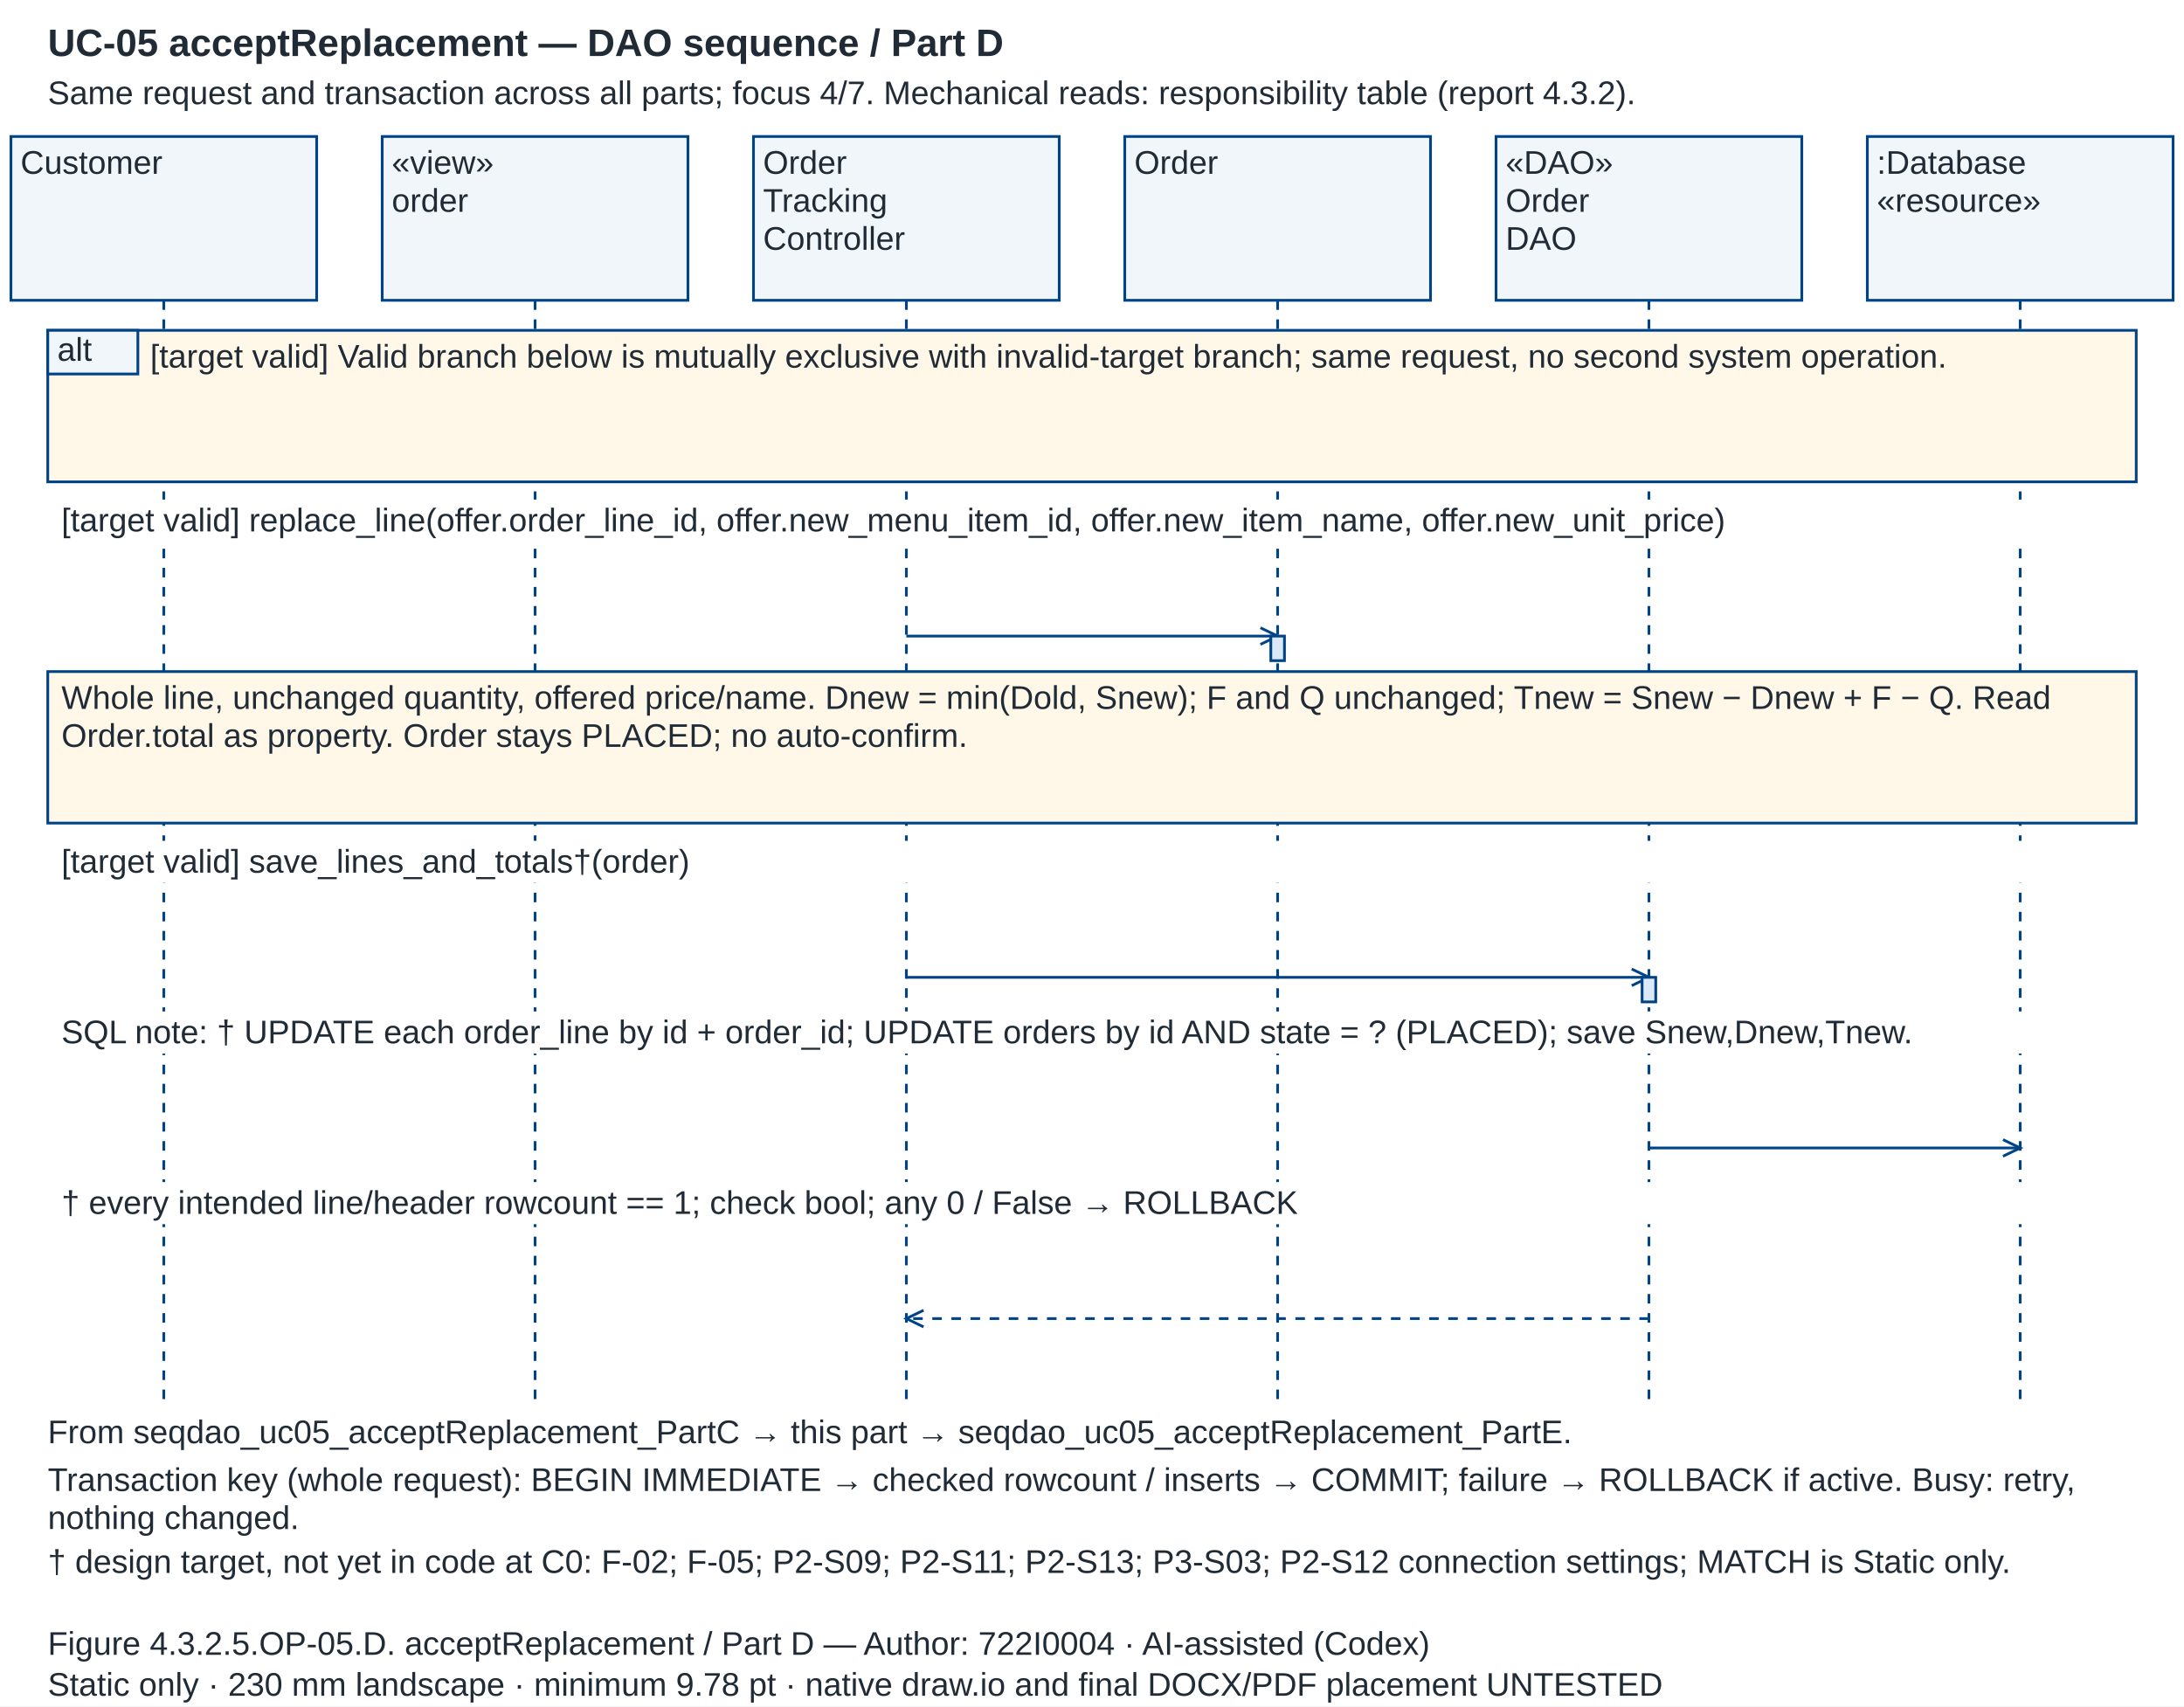
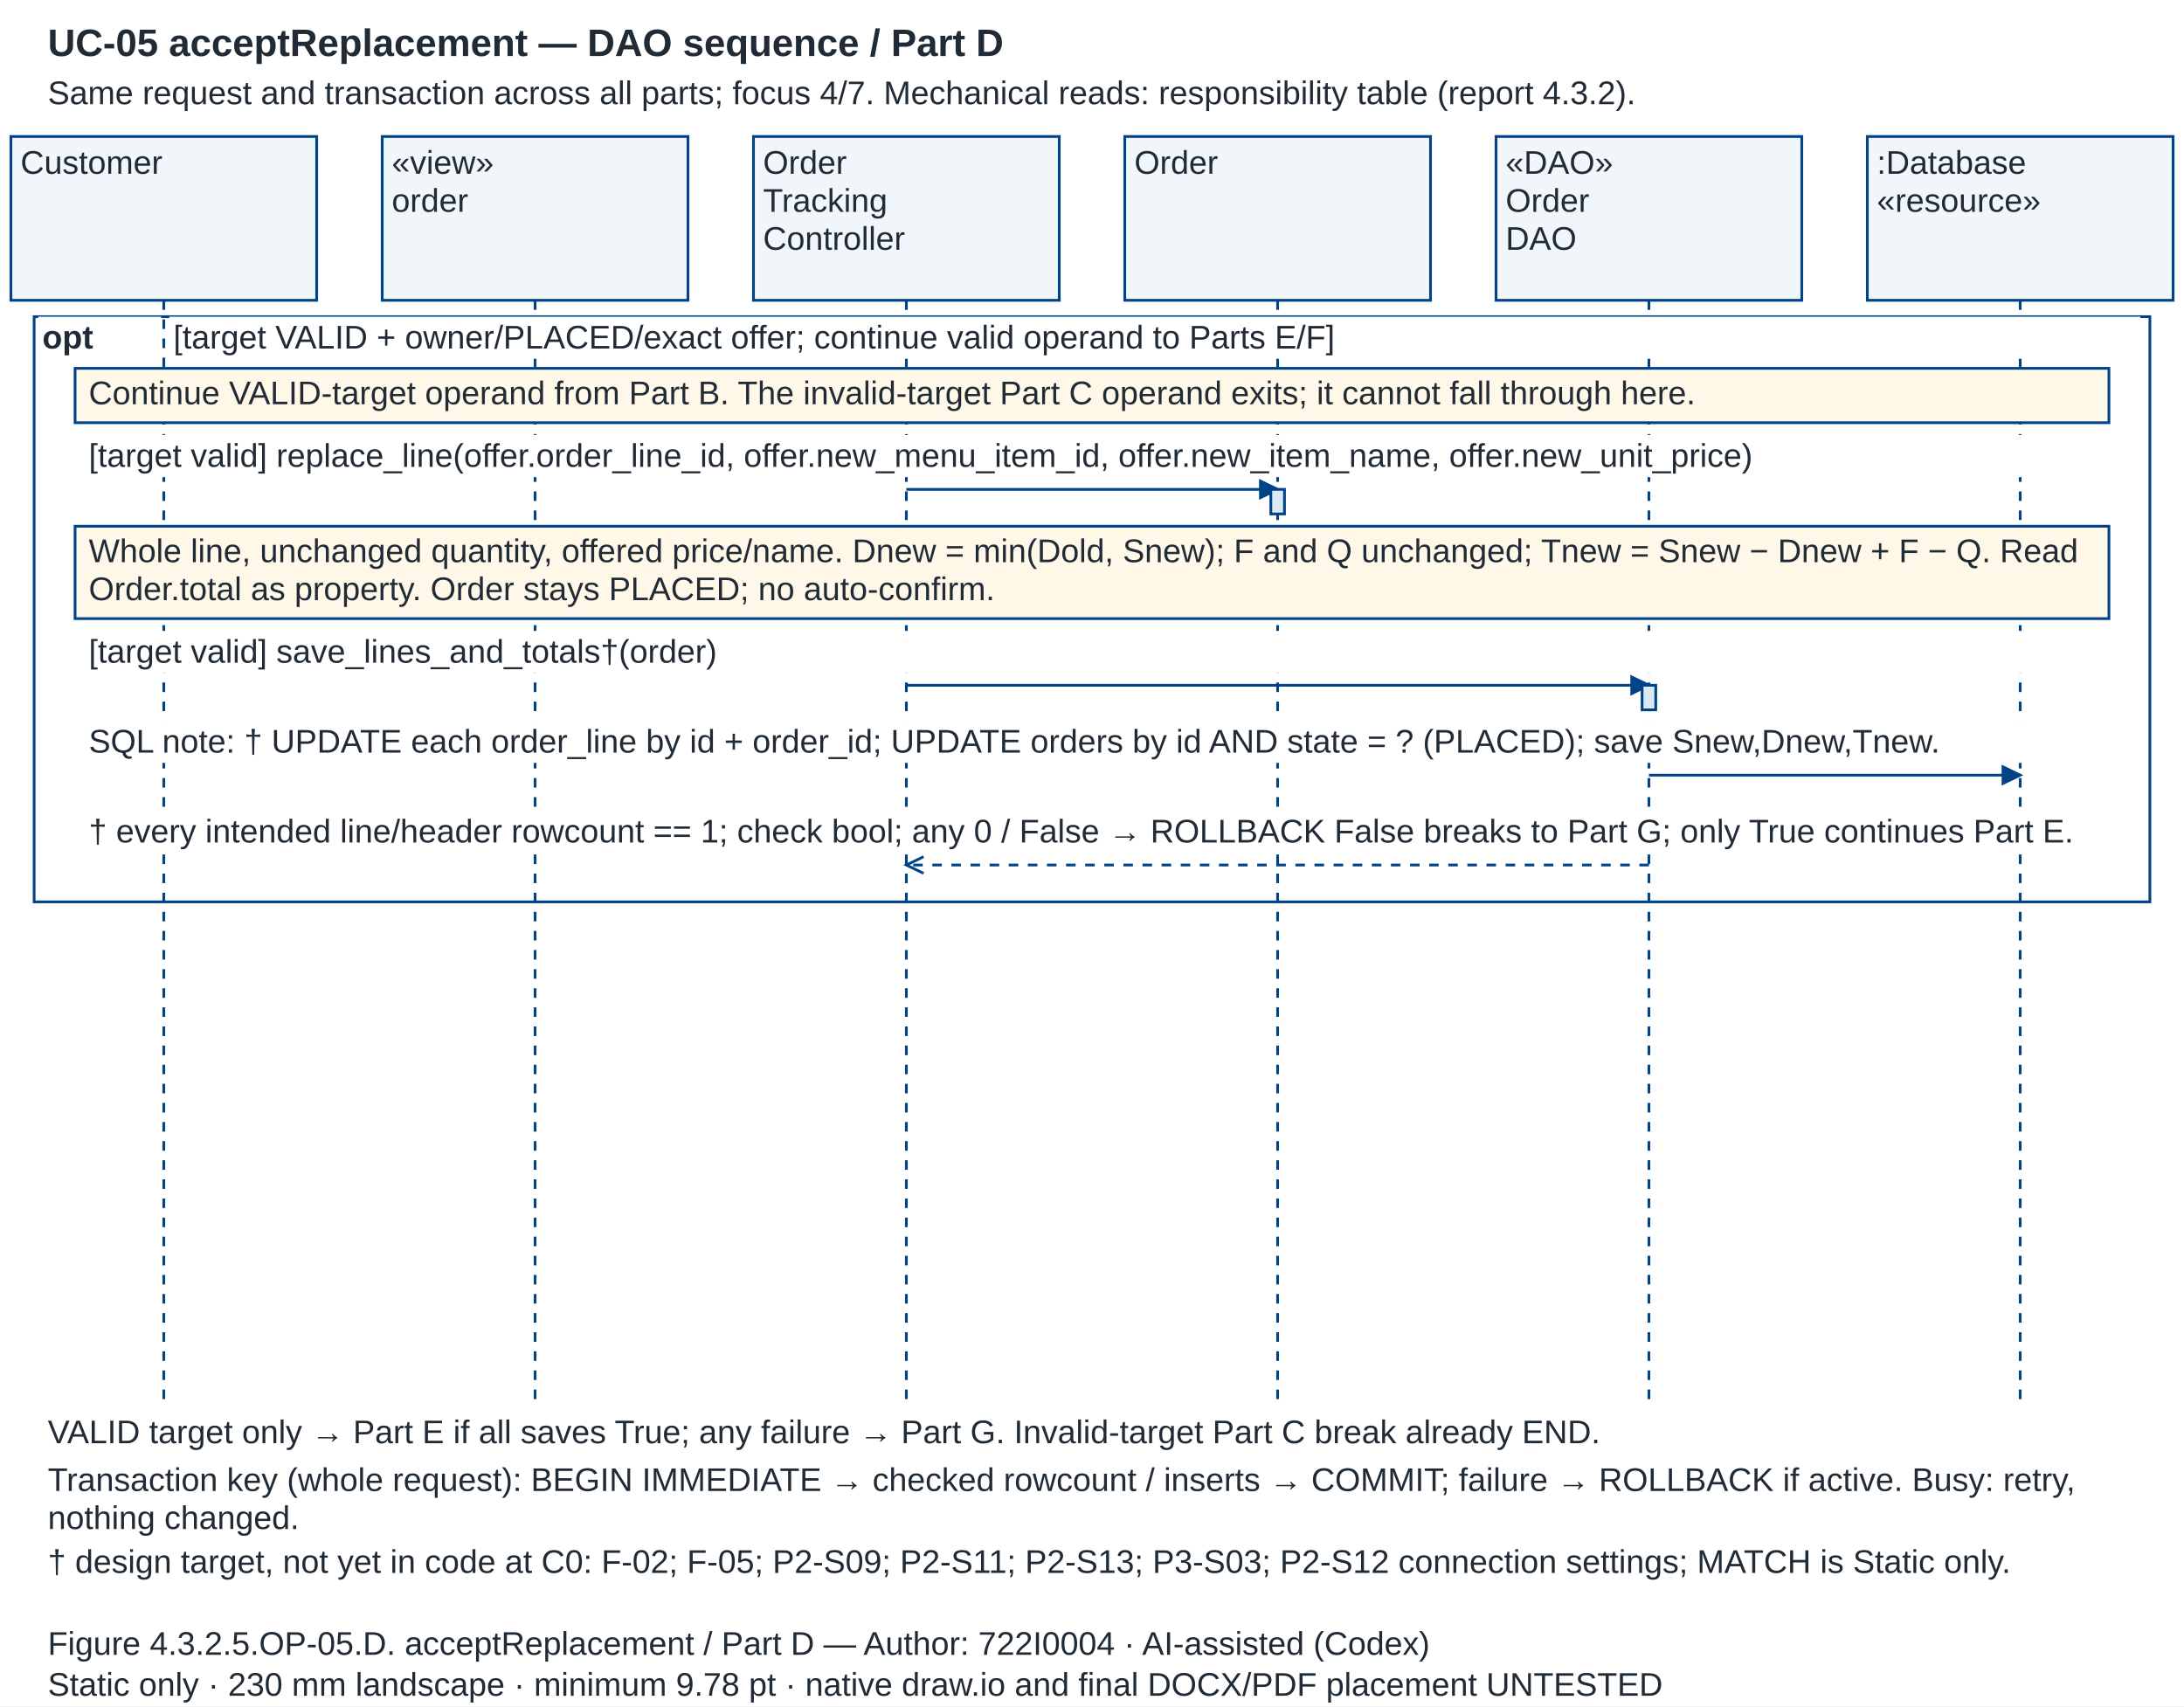
<svg xmlns="http://www.w3.org/2000/svg" width="1600" height="1250" viewBox="0 0 1600 1250">
  <rect width="100%" height="100%" fill="white" />
  <text x="35" y="41.04" font-family="Arial" font-size="28" font-weight="bold" fill="#202B36">UC-05 acceptReplacement — DAO sequence / Part D</text>
  <text x="35" y="76.32" font-family="Arial" font-size="24" font-weight="normal" fill="#202B36">Same request and transaction across all parts; focus 4/7. Mechanical reads: responsibility table (report 4.3.2).</text>
+   <rect data-fragment-id="fragment_seqdao_uc05_acceptReplacement_PartD_1" x="25" y="232" width="1550" height="428.72" fill="none" stroke="#004387" stroke-width="2" />
  <rect x="8.0" y="100" width="224" height="120" stroke="#004387" fill="#F1F6FA" stroke-width="2" />
  <text x="15.0" y="127.32" font-family="Arial" font-size="24" font-weight="normal" fill="#202B36">Customer</text>
-   <polyline points="120.0,220 120.0,1030" fill="none" stroke="#004387" stroke-width="2" stroke-dasharray="7 7" />
+   <polyline points="120.0,220 120.0,1026" fill="none" stroke="#004387" stroke-width="2" stroke-dasharray="7 7" />
  <rect x="280.0" y="100" width="224" height="120" stroke="#004387" fill="#F1F6FA" stroke-width="2" />
  <text x="287.0" y="127.32" font-family="Arial" font-size="24" font-weight="normal" fill="#202B36">«view»</text>
  <text x="287.0" y="155.16" font-family="Arial" font-size="24" font-weight="normal" fill="#202B36">order</text>
-   <polyline points="392.0,220 392.0,1030" fill="none" stroke="#004387" stroke-width="2" stroke-dasharray="7 7" />
+   <polyline points="392.0,220 392.0,1026" fill="none" stroke="#004387" stroke-width="2" stroke-dasharray="7 7" />
  <rect x="552.0" y="100" width="224" height="120" stroke="#004387" fill="#F1F6FA" stroke-width="2" />
  <text x="559.0" y="127.32" font-family="Arial" font-size="24" font-weight="normal" fill="#202B36">Order</text>
  <text x="559.0" y="155.16" font-family="Arial" font-size="24" font-weight="normal" fill="#202B36">Tracking</text>
  <text x="559.0" y="183.0" font-family="Arial" font-size="24" font-weight="normal" fill="#202B36">Controller</text>
-   <polyline points="664.0,220 664.0,1030" fill="none" stroke="#004387" stroke-width="2" stroke-dasharray="7 7" />
+   <polyline points="664.0,220 664.0,1026" fill="none" stroke="#004387" stroke-width="2" stroke-dasharray="7 7" />
  <rect x="824.0" y="100" width="224" height="120" stroke="#004387" fill="#F1F6FA" stroke-width="2" />
  <text x="831.0" y="127.32" font-family="Arial" font-size="24" font-weight="normal" fill="#202B36">Order</text>
-   <polyline points="936.0,220 936.0,1030" fill="none" stroke="#004387" stroke-width="2" stroke-dasharray="7 7" />
+   <polyline points="936.0,220 936.0,1026" fill="none" stroke="#004387" stroke-width="2" stroke-dasharray="7 7" />
  <rect x="1096.0" y="100" width="224" height="120" stroke="#004387" fill="#F1F6FA" stroke-width="2" />
  <text x="1103.0" y="127.32" font-family="Arial" font-size="24" font-weight="normal" fill="#202B36">«DAO»</text>
  <text x="1103.0" y="155.16" font-family="Arial" font-size="24" font-weight="normal" fill="#202B36">Order</text>
  <text x="1103.0" y="183.0" font-family="Arial" font-size="24" font-weight="normal" fill="#202B36">DAO</text>
-   <polyline points="1208.0,220 1208.0,1030" fill="none" stroke="#004387" stroke-width="2" stroke-dasharray="7 7" />
+   <polyline points="1208.0,220 1208.0,1026" fill="none" stroke="#004387" stroke-width="2" stroke-dasharray="7 7" />
  <rect x="1368.0" y="100" width="224" height="120" stroke="#004387" fill="#F1F6FA" stroke-width="2" />
  <text x="1375.0" y="127.32" font-family="Arial" font-size="24" font-weight="normal" fill="#202B36">:Database</text>
  <text x="1375.0" y="155.16" font-family="Arial" font-size="24" font-weight="normal" fill="#202B36">«resource»</text>
-   <polyline points="1480.0,220 1480.0,1030" fill="none" stroke="#004387" stroke-width="2" stroke-dasharray="7 7" />
-   <rect x="35" y="242" width="1530" height="111" stroke="#004387" fill="#FFF8E9" stroke-width="2" />
-   <rect x="35" y="242" width="66" height="32" stroke="#004387" fill="#F1F6FA" stroke-width="2" />
-   <text x="42" y="264.32" font-family="Arial" font-size="24" font-weight="normal" fill="#202B36">alt</text>
-   <text x="110" y="269.32" font-family="Arial" font-size="24" font-weight="normal" fill="#202B36">[target valid] Valid branch below is mutually exclusive with invalid-target branch; same request, no second system operation.</text>
-   <rect x="42" y="366" width="1516" height="30.84" fill="white" />
-   <text x="45" y="389.32" font-family="Arial" font-size="24" font-weight="normal" fill="#202B36">[target valid] replace_line(offer.order_line_id, offer.new_menu_item_id, offer.new_item_name, offer.new_unit_price)</text>
-   <polyline points="664.0,466 936.0,466" fill="none" stroke="#004387" stroke-width="2" />
-   <polyline points="923.394,472.09 936.0,466 923.394,459.91" fill="none" stroke="#004387" stroke-width="2" />
-   <rect x="931.0" y="466" width="10" height="18" stroke="#004387" fill="#DAE9F5" stroke-width="2" />
-   <rect x="35" y="492" width="1530" height="111" stroke="#004387" fill="#FFF8E9" stroke-width="2" />
-   <text x="45" y="519.32" font-family="Arial" font-size="24" font-weight="normal" fill="#202B36">Whole line, unchanged quantity, offered price/name. Dnew = min(Dold, Snew); F and Q unchanged; Tnew = Snew − Dnew + F − Q. Read</text>
-   <text x="45" y="547.16" font-family="Arial" font-size="24" font-weight="normal" fill="#202B36">Order.total as property. Order stays PLACED; no auto-confirm.</text>
-   <rect x="42" y="616" width="1516" height="30.84" fill="white" />
-   <text x="45" y="639.32" font-family="Arial" font-size="24" font-weight="normal" fill="#202B36">[target valid] save_lines_and_totals†(order)</text>
-   <polyline points="664.0,716 1208.0,716" fill="none" stroke="#004387" stroke-width="2" />
-   <polyline points="1195.394,722.09 1208.0,716 1195.394,709.91" fill="none" stroke="#004387" stroke-width="2" />
-   <rect x="1203.0" y="716" width="10" height="18" stroke="#004387" fill="#DAE9F5" stroke-width="2" />
-   <rect x="42" y="741" width="1516" height="30.84" fill="white" />
-   <text x="45" y="764.32" font-family="Arial" font-size="24" font-weight="normal" fill="#202B36">SQL note: † UPDATE each order_line by id + order_id; UPDATE orders by id AND state = ? (PLACED); save Snew,Dnew,Tnew.</text>
-   <polyline points="1208.0,841 1480.0,841" fill="none" stroke="#004387" stroke-width="2" />
-   <polyline points="1467.394,847.09 1480.0,841 1467.394,834.91" fill="none" stroke="#004387" stroke-width="2" />
-   <rect x="42" y="866" width="1516" height="30.84" fill="white" />
-   <text x="45" y="889.32" font-family="Arial" font-size="24" font-weight="normal" fill="#202B36">† every intended line/header rowcount == 1; check bool; any 0 / False → ROLLBACK</text>
-   <polyline points="1208.0,966 664.0,966" fill="none" stroke="#004387" stroke-width="2" stroke-dasharray="7 7" />
-   <polyline points="676.606,959.91 664.0,966 676.606,972.09" fill="none" stroke="#004387" stroke-width="2" />
-   <text x="35" y="1057.32" font-family="Arial" font-size="24" font-weight="normal" fill="#202B36">From seqdao_uc05_acceptReplacement_PartC → this part → seqdao_uc05_acceptReplacement_PartE.</text>
+   <polyline points="1480.0,220 1480.0,1026" fill="none" stroke="#004387" stroke-width="2" stroke-dasharray="7 7" />
+   <rect x="28" y="232" width="90" height="30.84" fill="white" />
+   <text x="31" y="255.32" font-family="Arial" font-size="24" font-weight="bold" fill="#202B36">opt</text>
+   <rect x="124" y="232" width="1444" height="30.84" fill="white" />
+   <text x="127" y="255.32" font-family="Arial" font-size="24" font-weight="normal" fill="#202B36">[target VALID + owner/PLACED/exact offer; continue valid operand to Parts E/F]</text>
+   <rect x="55" y="269.84" width="1490" height="39.84" stroke="#004387" fill="#FFF8E9" stroke-width="2" />
+   <text x="65" y="296.16" font-family="Arial" font-size="24" font-weight="normal" fill="#202B36">Continue VALID-target operand from Part B. The invalid-target Part C operand exits; it cannot fall through here.</text>
+   <rect x="62" y="318.68" width="1476" height="30.84" fill="white" />
+   <text x="65" y="342.0" font-family="Arial" font-size="24" font-weight="normal" fill="#202B36">[target valid] replace_line(offer.order_line_id, offer.new_menu_item_id, offer.new_item_name, offer.new_unit_price)</text>
+   <polyline points="664.0,358.52 936.0,358.52" fill="none" stroke="#004387" stroke-width="2" />
+   <polygon data-edge-head="message1" points="923.394,364.61 936.0,358.52 923.394,352.43" fill="#004387" stroke="#004387" stroke-width="2" />
+   <rect x="931.0" y="358.52" width="10" height="18" stroke="#004387" fill="#DAE9F5" stroke-width="2" />
+   <rect x="55" y="385.52" width="1490" height="67.68" stroke="#004387" fill="#FFF8E9" stroke-width="2" />
+   <text x="65" y="411.84" font-family="Arial" font-size="24" font-weight="normal" fill="#202B36">Whole line, unchanged quantity, offered price/name. Dnew = min(Dold, Snew); F and Q unchanged; Tnew = Snew − Dnew + F − Q. Read</text>
+   <text x="65" y="439.68" font-family="Arial" font-size="24" font-weight="normal" fill="#202B36">Order.total as property. Order stays PLACED; no auto-confirm.</text>
+   <rect x="62" y="462.2" width="1476" height="30.84" fill="white" />
+   <text x="65" y="485.52" font-family="Arial" font-size="24" font-weight="normal" fill="#202B36">[target valid] save_lines_and_totals†(order)</text>
+   <polyline points="664.0,502.04 1208.0,502.04" fill="none" stroke="#004387" stroke-width="2" />
+   <polygon data-edge-head="message3" points="1195.394,508.13 1208.0,502.04 1195.394,495.95" fill="#004387" stroke="#004387" stroke-width="2" />
+   <rect x="1203.0" y="502.04" width="10" height="18" stroke="#004387" fill="#DAE9F5" stroke-width="2" />
+   <rect x="62" y="528.04" width="1476" height="30.84" fill="white" />
+   <text x="65" y="551.36" font-family="Arial" font-size="24" font-weight="normal" fill="#202B36">SQL note: † UPDATE each order_line by id + order_id; UPDATE orders by id AND state = ? (PLACED); save Snew,Dnew,Tnew.</text>
+   <polyline points="1208.0,567.88 1480.0,567.88" fill="none" stroke="#004387" stroke-width="2" />
+   <polygon data-edge-head="message4" points="1467.394,573.97 1480.0,567.88 1467.394,561.79" fill="#004387" stroke="#004387" stroke-width="2" />
+   <rect x="62" y="593.88" width="1476" height="30.84" fill="white" />
+   <text x="65" y="617.2" font-family="Arial" font-size="24" font-weight="normal" fill="#202B36">† every intended line/header rowcount == 1; check bool; any 0 / False → ROLLBACK False breaks to Part G; only True continues Part E.</text>
+   <polyline points="1208.0,633.72 664.0,633.72" fill="none" stroke="#004387" stroke-width="2" stroke-dasharray="7 7" />
+   <polyline data-edge-head="message5" points="676.606,627.63 664.0,633.72 676.606,639.81" fill="none" stroke="#004387" stroke-width="2" />
+   <text x="35" y="1057.32" font-family="Arial" font-size="24" font-weight="normal" fill="#202B36">VALID target only → Part E if all saves True; any failure → Part G. Invalid-target Part C break already END.</text>
  <text x="35" y="1092.32" font-family="Arial" font-size="24" font-weight="normal" fill="#202B36">Transaction key (whole request): BEGIN IMMEDIATE → checked rowcount / inserts → COMMIT; failure → ROLLBACK if active. Busy: retry,</text>
  <text x="35" y="1120.16" font-family="Arial" font-size="24" font-weight="normal" fill="#202B36">nothing changed.</text>
  <text x="35" y="1152.32" font-family="Arial" font-size="24" font-weight="normal" fill="#202B36">† design target, not yet in code at C0: F-02; F-05; P2-S09; P2-S11; P2-S13; P3-S03; P2-S12 connection settings; MATCH is Static only.</text>
  <text x="35" y="1212.32" font-family="Arial" font-size="24" font-weight="normal" fill="#202B36">Figure 4.3.2.5.OP-05.D. acceptReplacement / Part D — Author: 722I0004 · AI-assisted (Codex)</text>
  <text x="35" y="1242.32" font-family="Arial" font-size="24" font-weight="normal" fill="#202B36">Static only · 230 mm landscape · minimum 9.78 pt · native draw.io and final DOCX/PDF placement UNTESTED</text>
</svg>
